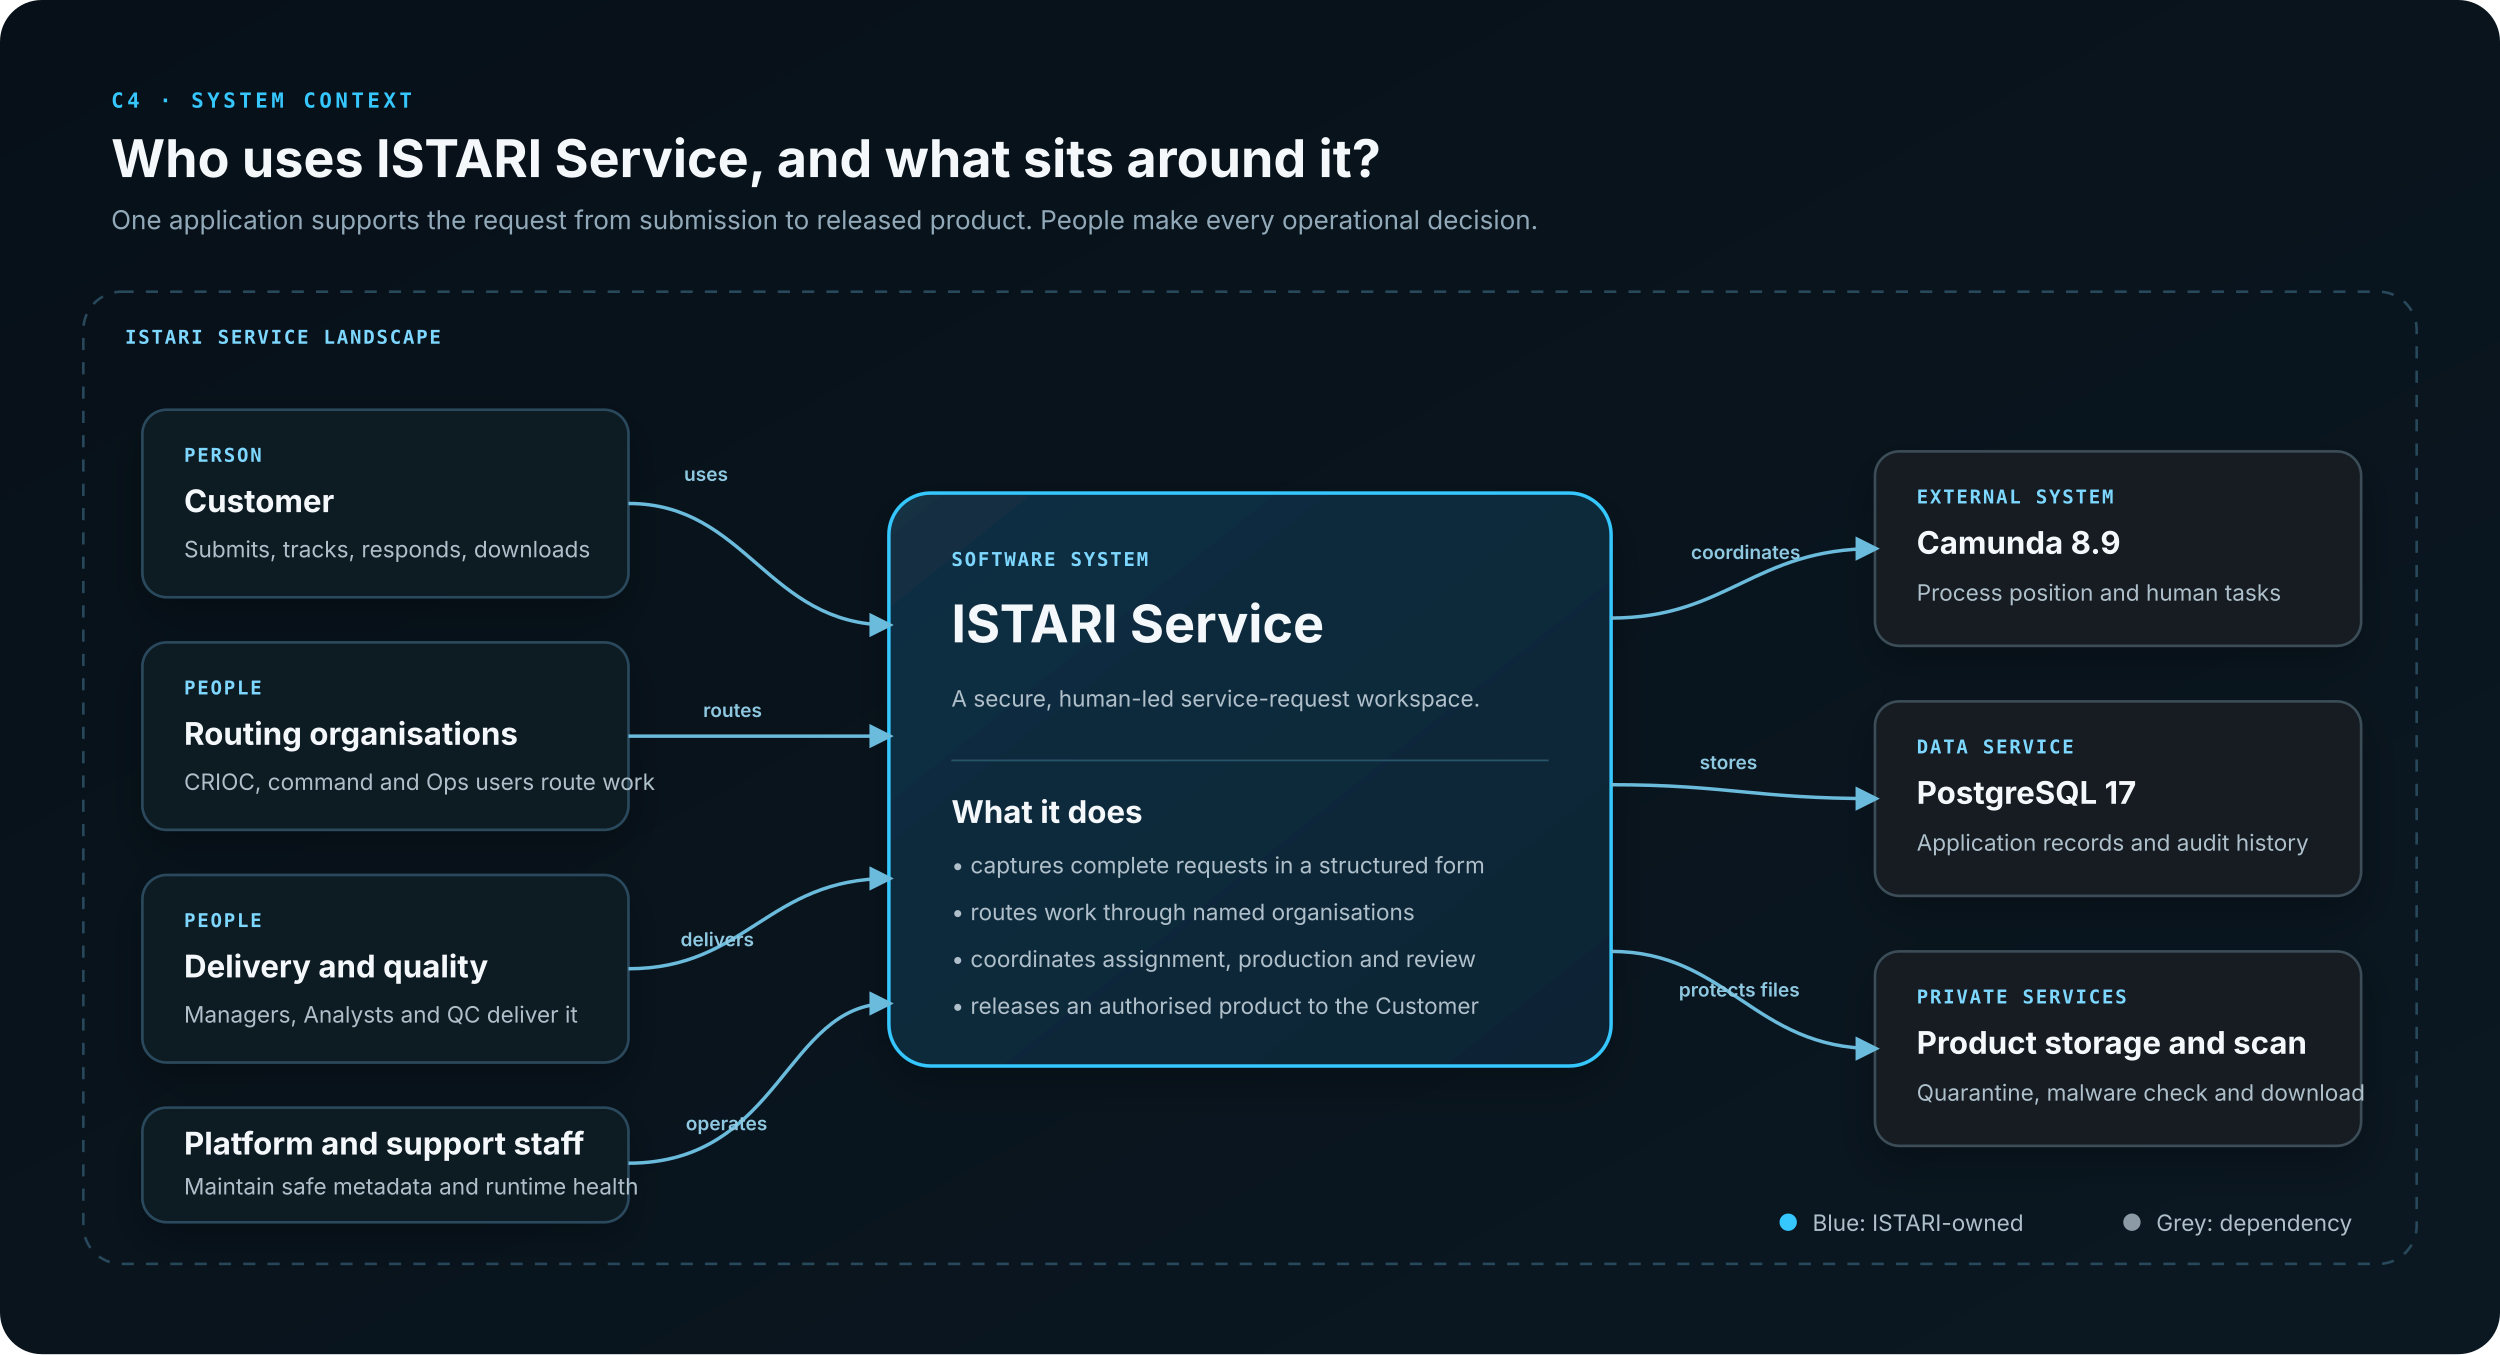
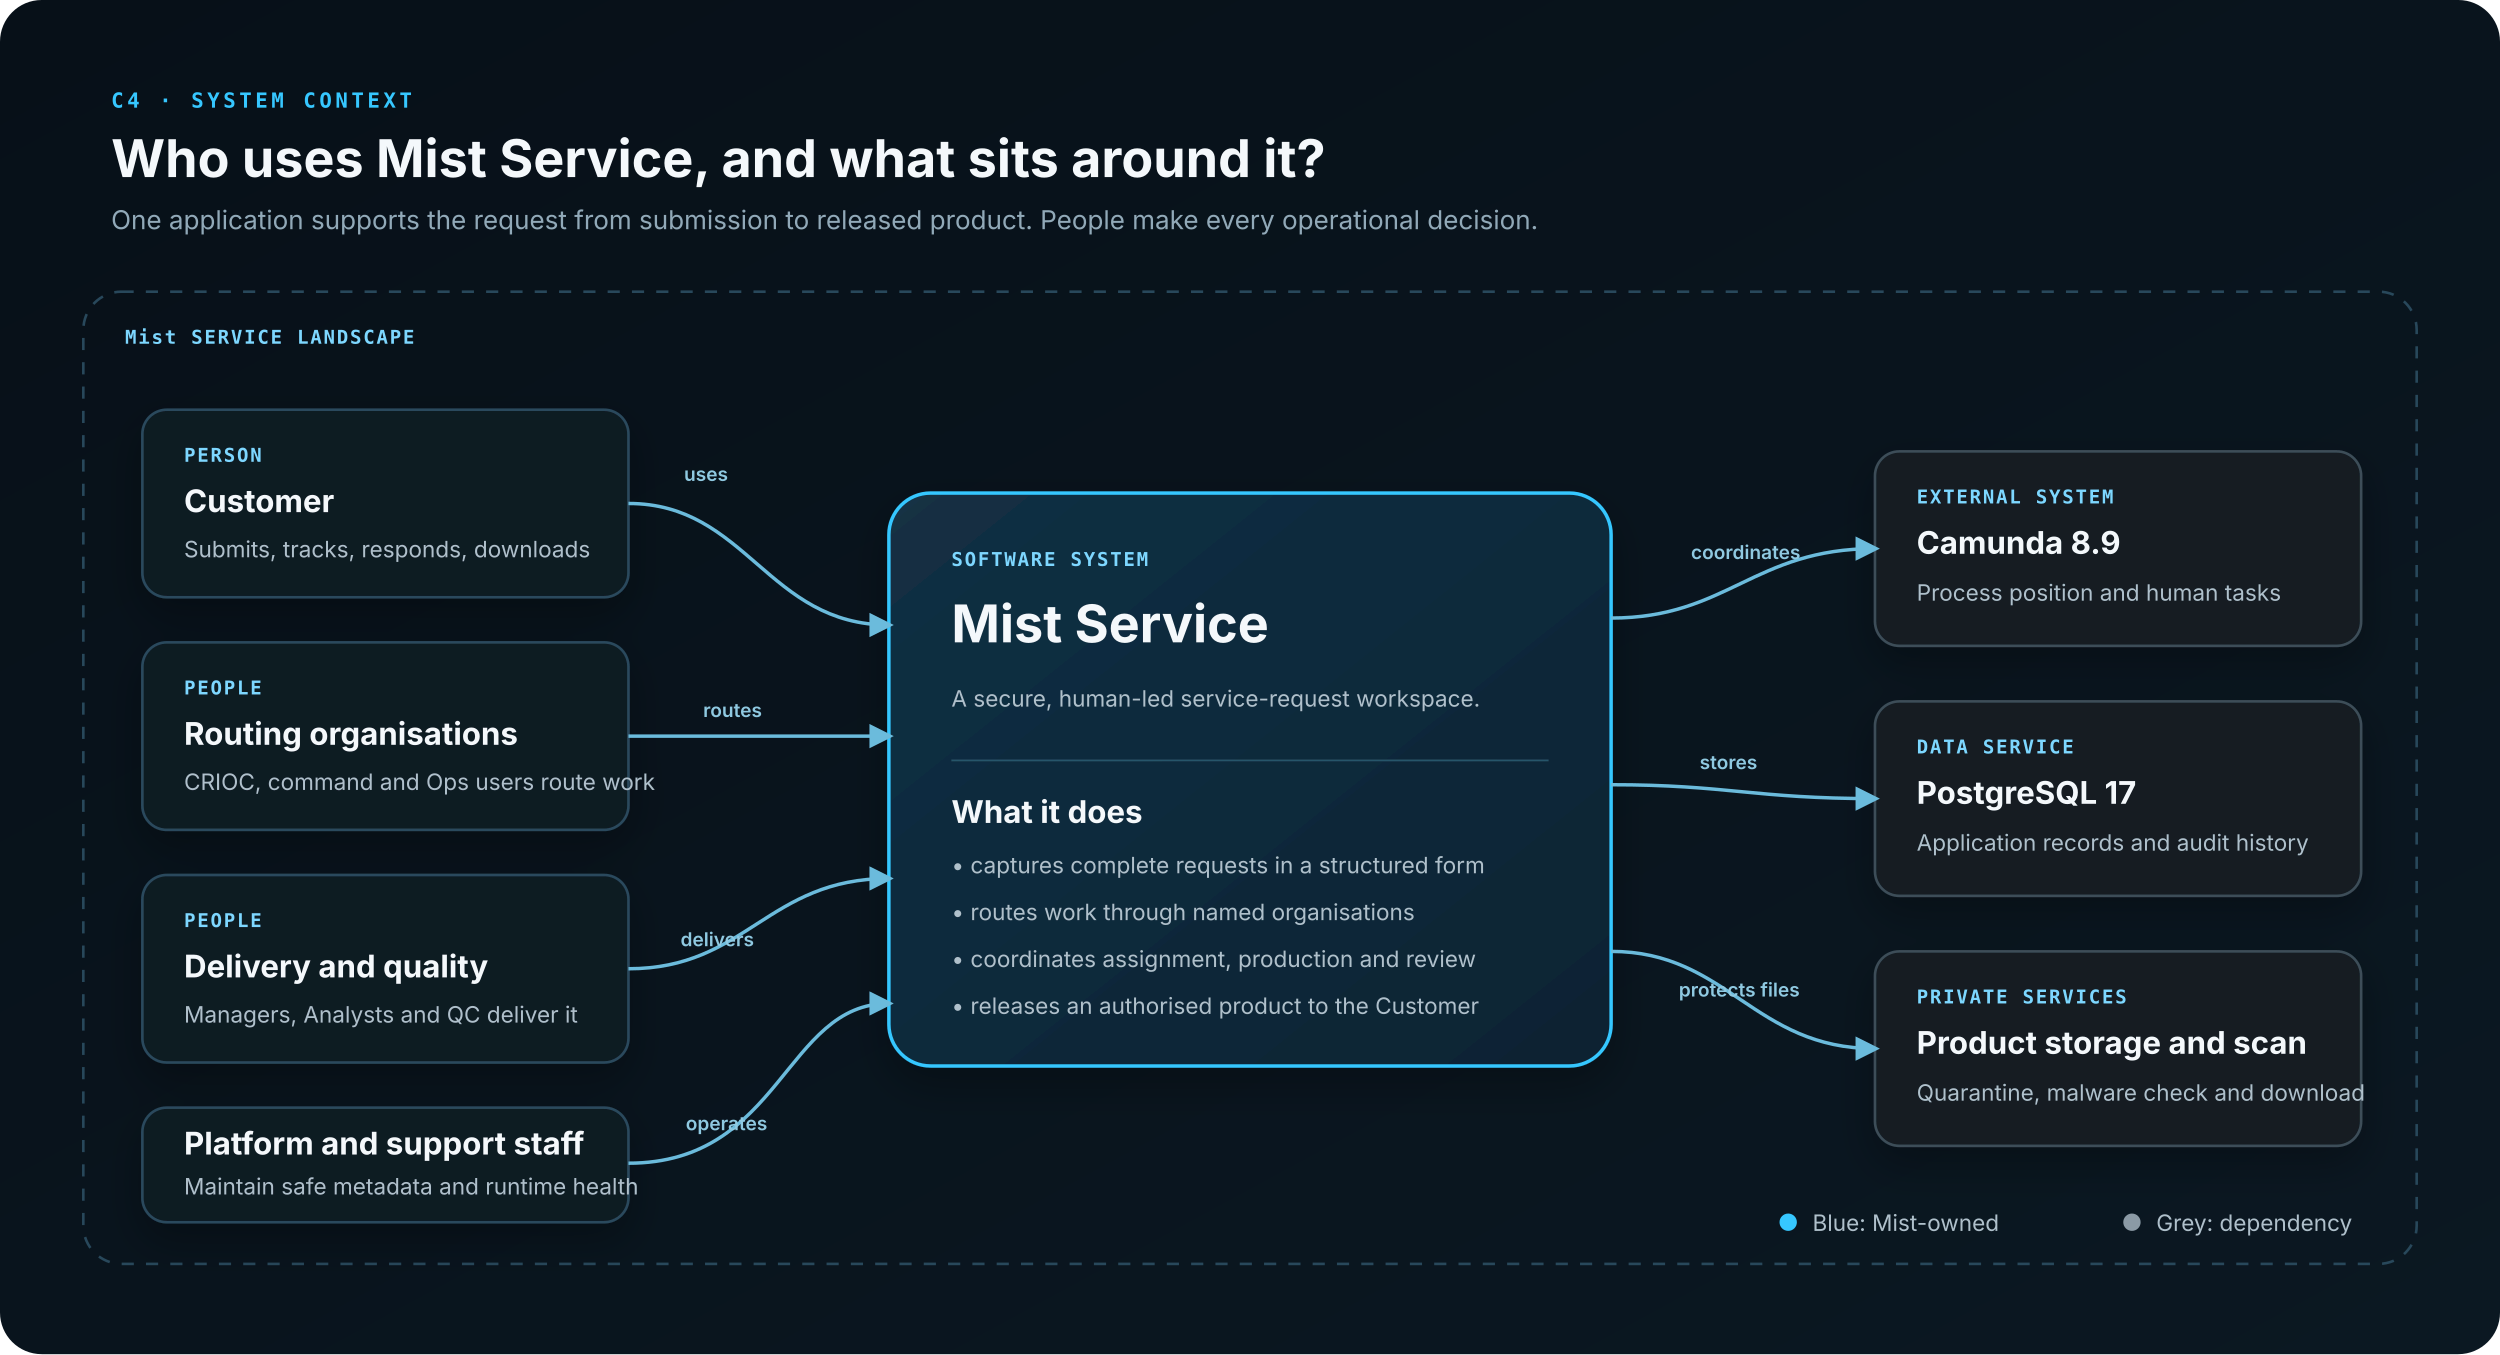
<svg xmlns="http://www.w3.org/2000/svg" width="1440" height="780" viewBox="0 0 1440 780" role="img" aria-labelledby="title desc">
  <defs>
    <linearGradient id="bg" x1="0" y1="0" x2="1" y2="1">
      <stop stop-color="#071018" />
      <stop offset="1" stop-color="#0b1822" />
    </linearGradient>
    <linearGradient id="core" x1="0" y1="0" x2="1" y2="1">
      <stop stop-color="#123044" />
      <stop offset="1" stop-color="#0d2332" />
    </linearGradient>
    <filter id="shadow" x="-20%" y="-20%" width="140%" height="140%">
      <feDropShadow dx="0" dy="10" stdDeviation="12" flood-color="#000" flood-opacity=".28" />
    </filter>
    <marker id="arrow" viewBox="0 0 10 10" refX="8" refY="5" markerWidth="7" markerHeight="7" orient="auto-start-reverse">
      <path d="M 0 0 L 10 5 L 0 10 z" fill="#6bbbdc" />
    </marker>
    <style>
      .title{font:700 30px Inter,Segoe UI,sans-serif;fill:#f4f8fb}.subtitle{font:400 15px Inter,Segoe UI,sans-serif;fill:#91a9b8}.eyebrow{font:700 12px ui-monospace,SFMono-Regular,Consolas,monospace;letter-spacing:2px;fill:#36c7ff}.name{font:700 18px Inter,Segoe UI,sans-serif;fill:#f4f8fb}.copy{font:400 13px Inter,Segoe UI,sans-serif;fill:#afc0cb}.tag{font:700 11px ui-monospace,SFMono-Regular,Consolas,monospace;letter-spacing:1px;fill:#7dd7ff}.person{fill:#0f1b24;stroke:#2b4a5d;stroke-width:1.5}.system{fill:url(#core);stroke:#36c7ff;stroke-width:2}.external{fill:#121b22;stroke:#3c4d58;stroke-width:1.5}.line{fill:none;stroke:#6bbbdc;stroke-width:2;marker-end:url(#arrow)}.line-label{font:600 11px Inter,Segoe UI,sans-serif;fill:#8fc9e1}.boundary{fill:none;stroke:#28485b;stroke-width:1.5;stroke-dasharray:7 7}
    </style>
  </defs>
  <rect width="1440" height="780" rx="24" fill="url(#bg)" />
  <text x="64" y="62" class="eyebrow">C4 · SYSTEM CONTEXT</text>
-   <text x="64" y="102" class="title">Who uses ISTARI Service, and what sits around it?</text>
+   <text x="64" y="102" class="title">Who uses Mist Service, and what sits around it?</text>
  <text x="64" y="132" class="subtitle">One application supports the request from submission to released product. People make every operational decision.</text>
  <rect x="48" y="168" width="1344" height="560" rx="22" class="boundary" />
-   <text x="72" y="198" class="tag">ISTARI SERVICE LANDSCAPE</text>
+   <text x="72" y="198" class="tag">Mist SERVICE LANDSCAPE</text>
  <g filter="url(#shadow)">
    <rect x="82" y="236" width="280" height="108" rx="14" class="person" />
    <text x="106" y="266" class="tag">PERSON</text>
    <text x="106" y="295" class="name">Customer</text>
    <text x="106" y="321" class="copy">Submits, tracks, responds, downloads</text>
    <rect x="82" y="370" width="280" height="108" rx="14" class="person" />
    <text x="106" y="400" class="tag">PEOPLE</text>
    <text x="106" y="429" class="name">Routing organisations</text>
    <text x="106" y="455" class="copy">CRIOC, command and Ops users route work</text>
    <rect x="82" y="504" width="280" height="108" rx="14" class="person" />
    <text x="106" y="534" class="tag">PEOPLE</text>
    <text x="106" y="563" class="name">Delivery and quality</text>
    <text x="106" y="589" class="copy">Managers, Analysts and QC deliver it</text>
    <rect x="82" y="638" width="280" height="66" rx="14" class="person" />
    <text x="106" y="665" class="name">Platform and support staff</text>
    <text x="106" y="688" class="copy">Maintain safe metadata and runtime health</text>
    <rect x="512" y="284" width="416" height="330" rx="24" class="system" />
    <text x="548" y="326" class="tag">SOFTWARE SYSTEM</text>
-     <text x="548" y="370" class="title">ISTARI Service</text>
+     <text x="548" y="370" class="title">Mist Service</text>
    <text x="548" y="407" class="copy">A secure, human-led service-request workspace.</text>
    <line x1="548" y1="438" x2="892" y2="438" stroke="#28546b" />
    <text x="548" y="474" class="name">What it does</text>
    <text x="548" y="503" class="copy">• captures complete requests in a structured form</text>
    <text x="548" y="530" class="copy">• routes work through named organisations</text>
    <text x="548" y="557" class="copy">• coordinates assignment, production and review</text>
    <text x="548" y="584" class="copy">• releases an authorised product to the Customer</text>
    <rect x="1080" y="260" width="280" height="112" rx="14" class="external" />
    <text x="1104" y="290" class="tag">EXTERNAL SYSTEM</text>
    <text x="1104" y="319" class="name">Camunda 8.9</text>
    <text x="1104" y="346" class="copy">Process position and human tasks</text>
    <rect x="1080" y="404" width="280" height="112" rx="14" class="external" />
    <text x="1104" y="434" class="tag">DATA SERVICE</text>
    <text x="1104" y="463" class="name">PostgreSQL 17</text>
    <text x="1104" y="490" class="copy">Application records and audit history</text>
    <rect x="1080" y="548" width="280" height="112" rx="14" class="external" />
    <text x="1104" y="578" class="tag">PRIVATE SERVICES</text>
    <text x="1104" y="607" class="name">Product storage and scan</text>
    <text x="1104" y="634" class="copy">Quarantine, malware check and download</text>
  </g>
  <path d="M362 290 C430 290 442 360 512 360" class="line" />
  <text x="394" y="277" class="line-label">uses</text>
  <path d="M362 424 C438 424 440 424 512 424" class="line" />
  <text x="405" y="413" class="line-label">routes</text>
  <path d="M362 558 C430 558 442 506 512 506" class="line" />
  <text x="392" y="545" class="line-label">delivers</text>
  <path d="M362 670 C450 670 452 578 512 578" class="line" />
  <text x="395" y="651" class="line-label">operates</text>
  <path d="M928 356 C995 356 1010 316 1080 316" class="line" />
  <text x="974" y="322" class="line-label">coordinates</text>
  <path d="M928 452 C995 452 1010 460 1080 460" class="line" />
  <text x="979" y="443" class="line-label">stores</text>
  <path d="M928 548 C995 548 1010 604 1080 604" class="line" />
  <text x="967" y="574" class="line-label">protects files</text>
  <circle cx="1030" cy="704" r="5" fill="#36c7ff" />
-   <text x="1044" y="709" class="copy">Blue: ISTARI-owned</text>
+   <text x="1044" y="709" class="copy">Blue: Mist-owned</text>
  <circle cx="1228" cy="704" r="5" fill="#8b9aa5" />
  <text x="1242" y="709" class="copy">Grey: dependency</text>
</svg>
